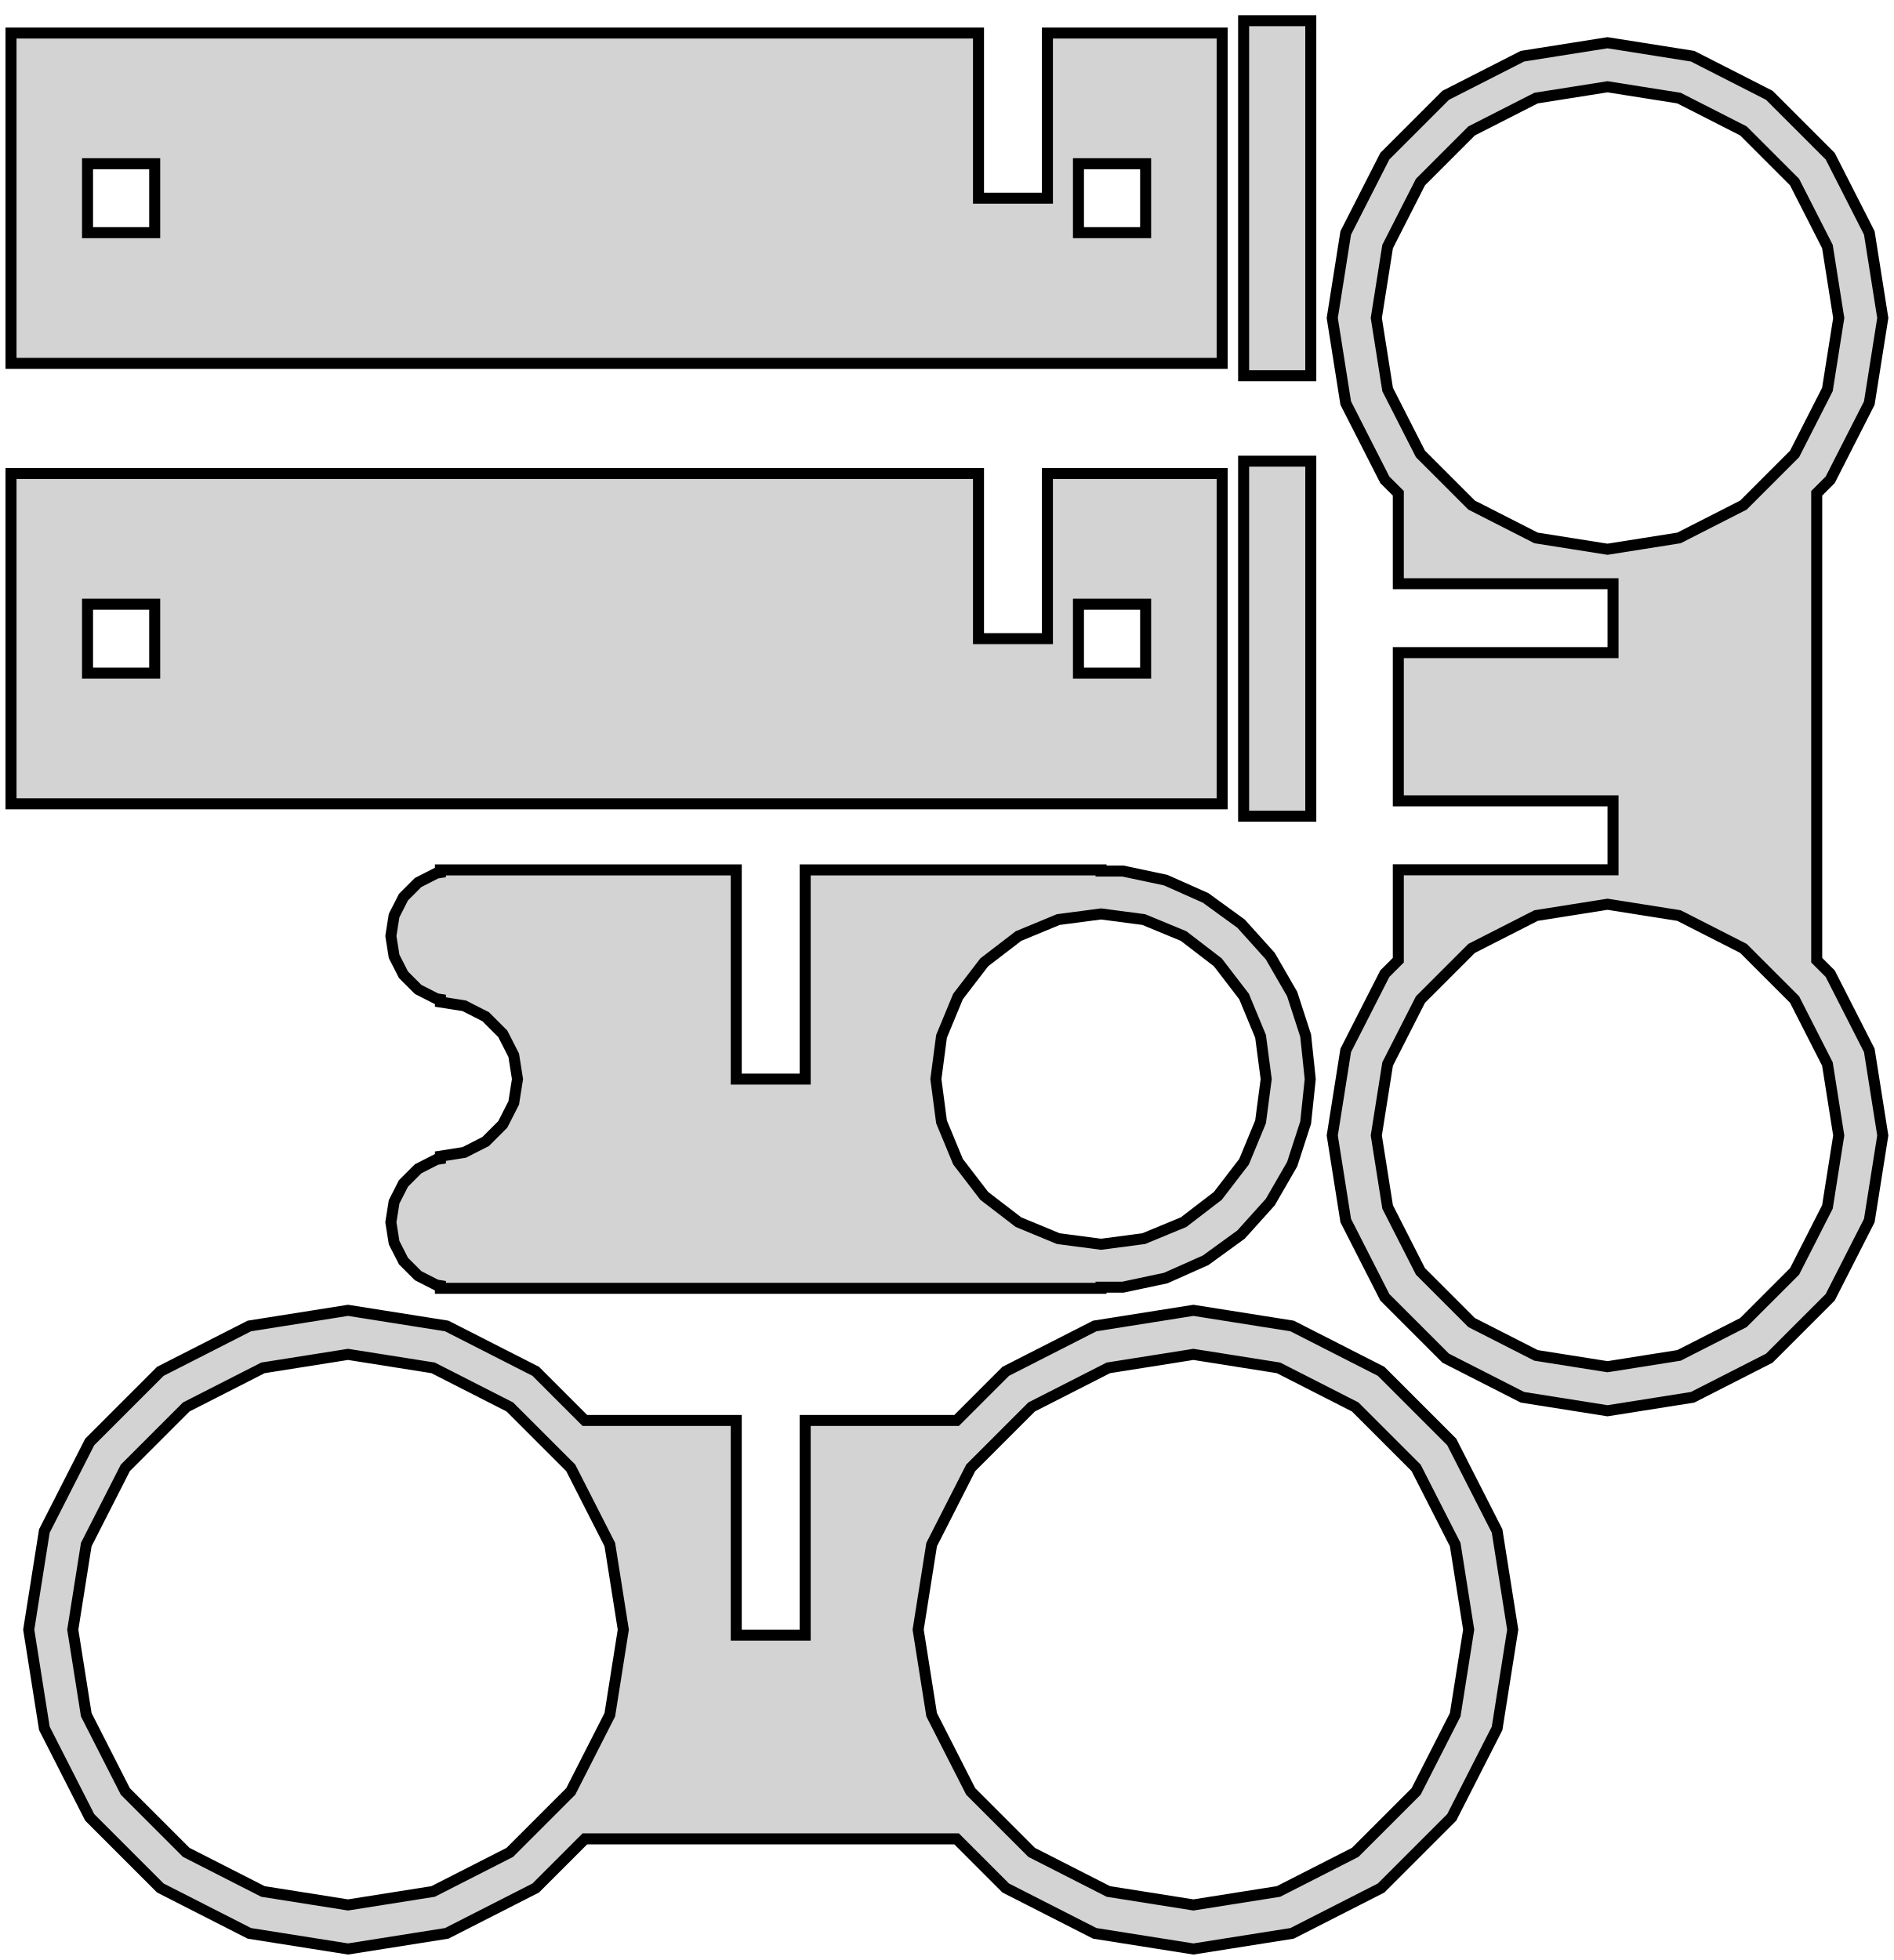
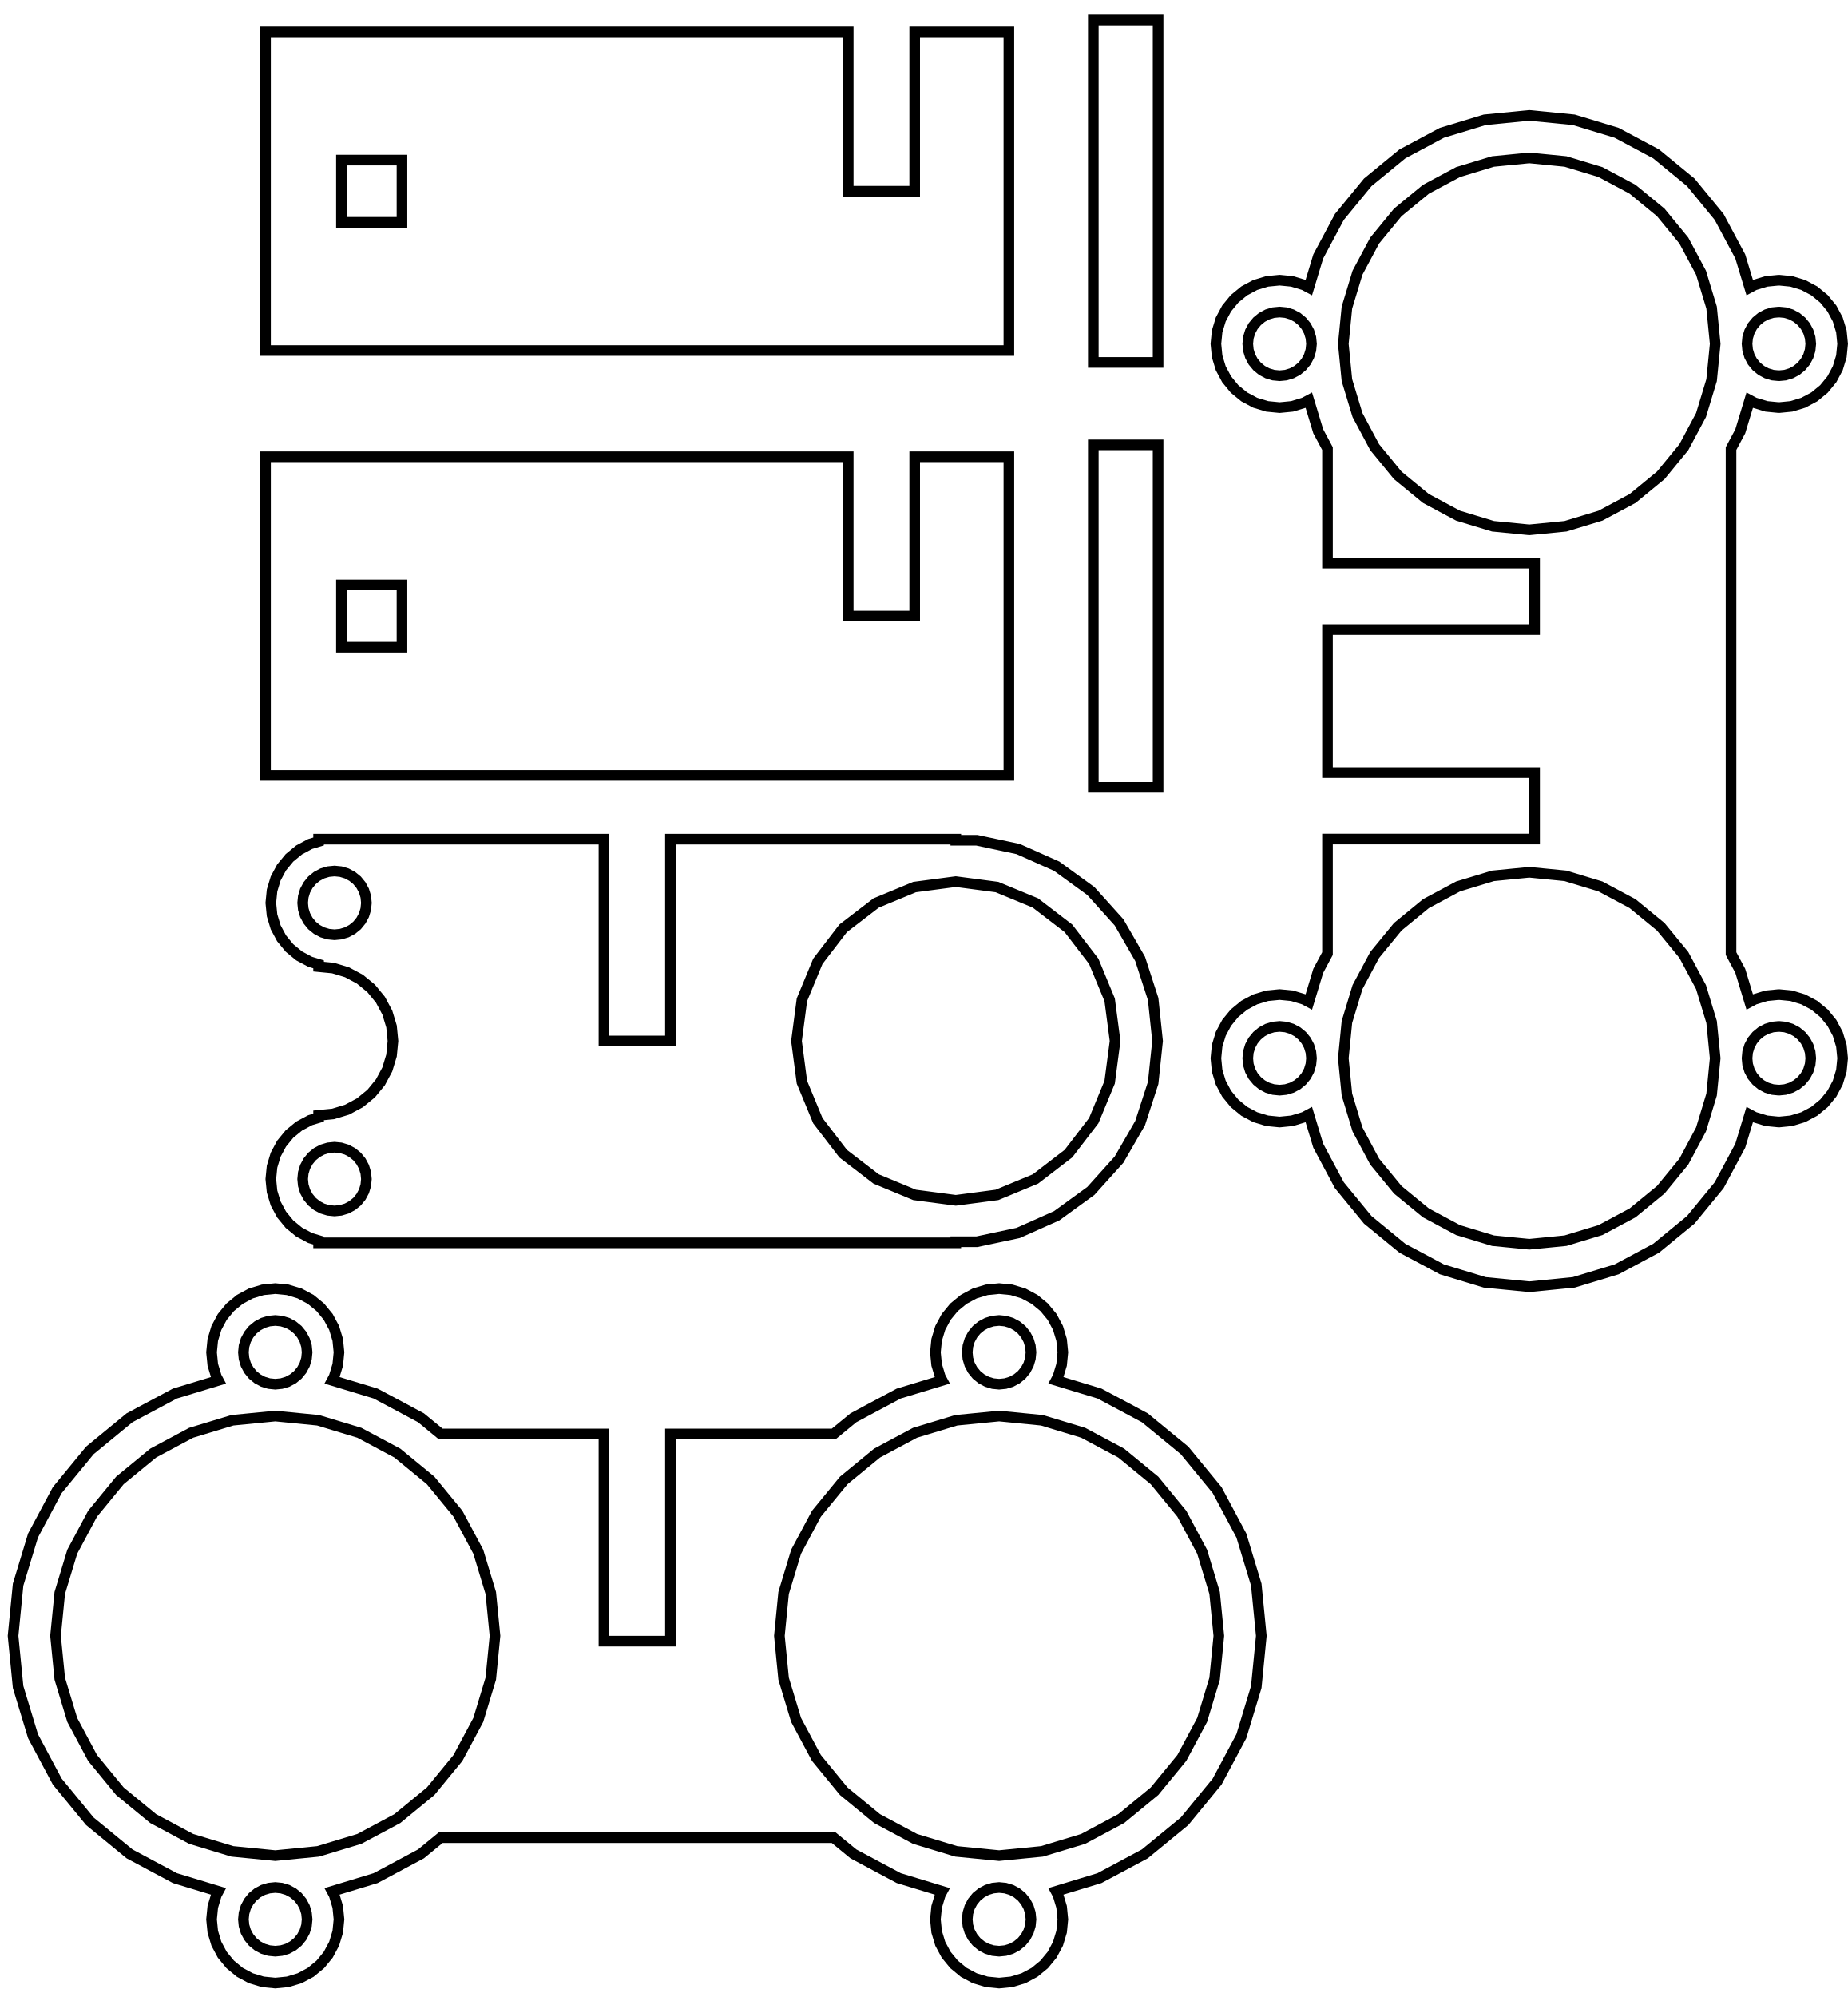
- <svg xmlns="http://www.w3.org/2000/svg" width="86mm" height="89mm" viewBox="-35 -49 86 89" version="1.1">
-   <path d=" M 24.525,-48.06 L 21.475,-48.06 L 21.475,-31.94 L 24.525,-31.94 z M 20.5,-47.5 L 12.565,-47.5 L 12.565,-40 L 9.435,-40 L 9.435,-47.5 L -34.5,-47.5  L -34.5,-32.5 L 20.5,-32.5 z M -31.025,-38.435 L -31.025,-41.565 L -27.975,-41.565 L -27.975,-38.435 z M 13.975,-38.435 L 13.975,-41.565 L 17.025,-41.565 L 17.025,-38.435 z M 41.863,14.448 L 45.347,12.673 L 48.113,9.907 L 49.888,6.423 L 50.5,2.56 L 49.888,-1.303  L 48.113,-4.787 L 47.5,-5.4 L 47.5,-26.6 L 48.113,-27.213 L 49.888,-30.697 L 50.5,-34.56  L 49.888,-38.423 L 48.113,-41.907 L 45.347,-44.673 L 41.863,-46.448 L 38,-47.06 L 34.137,-46.448  L 30.653,-44.673 L 27.887,-41.907 L 26.112,-38.423 L 25.5,-34.56 L 26.112,-30.697 L 27.887,-27.213  L 28.5,-26.6 L 28.5,-22.495 L 38.25,-22.495 L 38.25,-19.365 L 28.5,-19.365 L 28.5,-12.635  L 38.25,-12.635 L 38.25,-9.505 L 28.5,-9.505 L 28.5,-5.4 L 27.887,-4.787 L 26.112,-1.303  L 25.5,2.56 L 26.112,6.423 L 27.887,9.907 L 30.653,12.673 L 34.137,14.448 L 38,15.06  z M 34.755,-24.574 L 31.828,-26.065 L 29.505,-28.388 L 28.014,-31.315 L 27.5,-34.56 L 28.014,-37.805  L 29.505,-40.732 L 31.828,-43.055 L 34.755,-44.546 L 38,-45.06 L 41.245,-44.546 L 44.172,-43.055  L 46.495,-40.732 L 47.986,-37.805 L 48.5,-34.56 L 47.986,-31.315 L 46.495,-28.388 L 44.172,-26.065  L 41.245,-24.574 L 38,-24.06 z M 34.755,12.546 L 31.828,11.055 L 29.505,8.732 L 28.014,5.805 L 27.5,2.56 L 28.014,-0.685  L 29.505,-3.612 L 31.828,-5.935 L 34.755,-7.426 L 38,-7.94 L 41.245,-7.426 L 44.172,-5.935  L 46.495,-3.612 L 47.986,-0.685 L 48.5,2.56 L 47.986,5.805 L 46.495,8.732 L 44.172,11.055  L 41.245,12.546 L 38,13.06 z M 24.525,-28.06 L 21.475,-28.06 L 21.475,-11.94 L 24.525,-11.94 z M 20.5,-27.5 L 12.565,-27.5 L 12.565,-20 L 9.435,-20 L 9.435,-27.5 L -34.5,-27.5  L -34.5,-12.5 L 20.5,-12.5 z M 13.975,-18.435 L 13.975,-21.565 L 17.025,-21.565 L 17.025,-18.435 z M -31.025,-18.435 L -31.025,-21.565 L -27.975,-21.565 L -27.975,-18.435 z M 15,9.448 L 15.993,9.448 L 17.936,9.035 L 19.75,8.227 L 21.357,7.06 L 22.686,5.584  L 23.679,3.864 L 24.292,1.975 L 24.5,-0 L 24.292,-1.975 L 23.679,-3.864 L 22.686,-5.584  L 21.357,-7.06 L 19.75,-8.227 L 17.936,-9.035 L 15.993,-9.448 L 15,-9.448 L 15,-9.5  L 1.565,-9.5 L 1.565,-0 L -1.565,-0 L -1.565,-9.5 L -15,-9.5 L -15,-9.381  L -15.177,-9.353 L -16.013,-8.927 L -16.677,-8.263 L -17.103,-7.427 L -17.25,-6.5 L -17.103,-5.573  L -16.677,-4.737 L -16.013,-4.073 L -15.177,-3.647 L -15,-3.619 L -15,-3.5 L -13.918,-3.329  L -12.943,-2.832 L -12.168,-2.057 L -11.671,-1.082 L -11.5,-0 L -11.671,1.082 L -12.168,2.057  L -12.943,2.832 L -13.918,3.329 L -15,3.5 L -15,3.619 L -15.177,3.647 L -16.013,4.073  L -16.677,4.737 L -17.103,5.573 L -17.25,6.5 L -17.103,7.427 L -16.677,8.263 L -16.013,8.927  L -15.177,9.353 L -15,9.381 L -15,9.5 L 15,9.5 z M 13.059,7.244 L 11.25,6.495 L 9.697,5.303 L 8.505,3.75 L 7.756,1.941 L 7.5,-0  L 7.756,-1.941 L 8.505,-3.75 L 9.697,-5.303 L 11.25,-6.495 L 13.059,-7.244 L 15,-7.5  L 16.941,-7.244 L 18.75,-6.495 L 20.303,-5.303 L 21.495,-3.75 L 22.244,-1.941 L 22.5,-0  L 22.244,1.941 L 21.495,3.75 L 20.303,5.303 L 18.75,6.495 L 16.941,7.244 L 15,7.5  z M 23.676,38.79 L 27.718,36.731 L 30.926,33.523 L 32.985,29.481 L 33.695,25 L 32.985,20.519  L 30.926,16.477 L 27.718,13.269 L 23.676,11.21 L 19.195,10.5 L 14.714,11.21 L 10.672,13.269  L 8.441,15.5 L 1.565,15.5 L 1.565,25.25 L -1.565,25.25 L -1.565,15.5 L -8.441,15.5  L -10.672,13.269 L -14.714,11.21 L -19.195,10.5 L -23.676,11.21 L -27.718,13.269 L -30.926,16.477  L -32.985,20.519 L -33.695,25 L -32.985,29.481 L -30.926,33.523 L -27.718,36.731 L -23.676,38.79  L -19.195,39.5 L -14.714,38.79 L -10.672,36.731 L -8.441,34.5 L 8.441,34.5 L 10.672,36.731  L 14.714,38.79 L 19.195,39.5 z M -23.058,36.888 L -26.542,35.113 L -29.308,32.347 L -31.083,28.863 L -31.695,25 L -31.083,21.137  L -29.308,17.653 L -26.542,14.887 L -23.058,13.112 L -19.195,12.5 L -15.332,13.112 L -11.848,14.887  L -9.082,17.653 L -7.307,21.137 L -6.695,25 L -7.307,28.863 L -9.082,32.347 L -11.848,35.113  L -15.332,36.888 L -19.195,37.5 z M 15.332,36.888 L 11.848,35.113 L 9.082,32.347 L 7.307,28.863 L 6.695,25 L 7.307,21.137  L 9.082,17.653 L 11.848,14.887 L 15.332,13.112 L 19.195,12.5 L 23.058,13.112 L 26.542,14.887  L 29.308,17.653 L 31.083,21.137 L 31.695,25 L 31.083,28.863 L 29.308,32.347 L 26.542,35.113  L 23.058,36.888 L 19.195,37.5 z " stroke="black" fill="lightgray" stroke-width="0.5" />
+ <svg xmlns="http://www.w3.org/2000/svg" width="87mm" height="94mm" viewBox="-30 -49 87 94" version="1.1">
+   <path d=" M 24.525,-48.06 L 21.475,-48.06 L 21.475,-31.94 L 24.525,-31.94 z M 17.5,-47.5 L 13.065,-47.5 L 13.065,-40 L 9.935,-40 L 9.935,-47.5 L -17.5,-47.5  L -17.5,-32.5 L 17.5,-32.5 z M -13.925,-38.535 L -13.925,-41.465 L -11.075,-41.465 L -11.075,-38.535 z M 44.098,11.36 L 46.115,10.748 L 47.974,9.755 L 49.604,8.417 L 50.941,6.788 L 51.935,4.929  L 52.379,3.464 L 52.605,3.585 L 53.168,3.756 L 53.754,3.814 L 54.339,3.756 L 54.902,3.585  L 55.42,3.308 L 55.875,2.935 L 56.248,2.48 L 56.525,1.962 L 56.696,1.399 L 56.754,0.814  L 56.696,0.228 L 56.525,-0.335 L 56.248,-0.853 L 55.875,-1.308 L 55.42,-1.681 L 54.902,-1.958  L 54.339,-2.129 L 53.754,-2.186 L 53.168,-2.129 L 52.605,-1.958 L 52.379,-1.837 L 51.935,-3.302  L 51.5,-4.115 L 51.5,-27.885 L 51.935,-28.698 L 52.379,-30.163 L 52.605,-30.042 L 53.168,-29.871  L 53.754,-29.814 L 54.339,-29.871 L 54.902,-30.042 L 55.42,-30.319 L 55.875,-30.692 L 56.248,-31.147  L 56.525,-31.666 L 56.696,-32.228 L 56.754,-32.813 L 56.696,-33.399 L 56.525,-33.962 L 56.248,-34.48  L 55.875,-34.935 L 55.42,-35.308 L 54.902,-35.585 L 54.339,-35.756 L 53.754,-35.813 L 53.168,-35.756  L 52.605,-35.585 L 52.379,-35.464 L 51.935,-36.929 L 50.941,-38.788 L 49.604,-40.417 L 47.974,-41.755  L 46.115,-42.748 L 44.098,-43.36 L 42,-43.567 L 39.902,-43.36 L 37.885,-42.748 L 36.026,-41.755  L 34.396,-40.417 L 33.059,-38.788 L 32.065,-36.929 L 31.621,-35.464 L 31.395,-35.585 L 30.832,-35.756  L 30.247,-35.813 L 29.661,-35.756 L 29.098,-35.585 L 28.58,-35.308 L 28.125,-34.935 L 27.752,-34.48  L 27.475,-33.962 L 27.304,-33.399 L 27.247,-32.813 L 27.304,-32.228 L 27.475,-31.666 L 27.752,-31.147  L 28.125,-30.692 L 28.58,-30.319 L 29.098,-30.042 L 29.661,-29.871 L 30.247,-29.814 L 30.832,-29.871  L 31.395,-30.042 L 31.621,-30.163 L 32.065,-28.698 L 32.5,-27.885 L 32.5,-22.495 L 42.25,-22.495  L 42.25,-19.365 L 32.5,-19.365 L 32.5,-12.635 L 42.25,-12.635 L 42.25,-9.505 L 32.5,-9.505  L 32.5,-4.115 L 32.065,-3.302 L 31.621,-1.837 L 31.395,-1.958 L 30.832,-2.129 L 30.247,-2.186  L 29.661,-2.129 L 29.098,-1.958 L 28.58,-1.681 L 28.125,-1.308 L 27.752,-0.853 L 27.475,-0.335  L 27.304,0.228 L 27.247,0.814 L 27.304,1.399 L 27.475,1.962 L 27.752,2.48 L 28.125,2.935  L 28.58,3.308 L 29.098,3.585 L 29.661,3.756 L 30.247,3.814 L 30.832,3.756 L 31.395,3.585  L 31.621,3.464 L 32.065,4.929 L 33.059,6.788 L 34.396,8.417 L 36.026,9.755 L 37.885,10.748  L 39.902,11.36 L 42,11.567 z M 40.292,-24.228 L 38.65,-24.726 L 37.137,-25.535 L 35.81,-26.624 L 34.722,-27.95 L 33.913,-29.464  L 33.415,-31.106 L 33.246,-32.813 L 33.415,-34.521 L 33.913,-36.163 L 34.722,-37.677 L 35.81,-39.003  L 37.137,-40.092 L 38.65,-40.901 L 40.292,-41.399 L 42,-41.567 L 43.708,-41.399 L 45.35,-40.901  L 46.863,-40.092 L 48.19,-39.003 L 49.278,-37.677 L 50.087,-36.163 L 50.585,-34.521 L 50.754,-32.813  L 50.585,-31.106 L 50.087,-29.464 L 49.278,-27.95 L 48.19,-26.624 L 46.863,-25.535 L 45.35,-24.726  L 43.708,-24.228 L 42,-24.06 z M 53.461,-31.342 L 53.179,-31.428 L 52.92,-31.566 L 52.693,-31.753 L 52.506,-31.98 L 52.368,-32.239  L 52.282,-32.521 L 52.254,-32.813 L 52.282,-33.106 L 52.368,-33.388 L 52.506,-33.647 L 52.693,-33.874  L 52.92,-34.061 L 53.179,-34.199 L 53.461,-34.285 L 53.754,-34.313 L 54.046,-34.285 L 54.328,-34.199  L 54.587,-34.061 L 54.814,-33.874 L 55.001,-33.647 L 55.139,-33.388 L 55.225,-33.106 L 55.254,-32.813  L 55.225,-32.521 L 55.139,-32.239 L 55.001,-31.98 L 54.814,-31.753 L 54.587,-31.566 L 54.328,-31.428  L 54.046,-31.342 L 53.754,-31.314 z M 29.954,-31.342 L 29.672,-31.428 L 29.413,-31.566 L 29.186,-31.753 L 28.999,-31.98 L 28.861,-32.239  L 28.775,-32.521 L 28.747,-32.813 L 28.775,-33.106 L 28.861,-33.388 L 28.999,-33.647 L 29.186,-33.874  L 29.413,-34.061 L 29.672,-34.199 L 29.954,-34.285 L 30.247,-34.313 L 30.539,-34.285 L 30.82,-34.199  L 31.08,-34.061 L 31.307,-33.874 L 31.494,-33.647 L 31.632,-33.388 L 31.718,-33.106 L 31.747,-32.813  L 31.718,-32.521 L 31.632,-32.239 L 31.494,-31.98 L 31.307,-31.753 L 31.08,-31.566 L 30.82,-31.428  L 30.539,-31.342 L 30.247,-31.314 z M 40.292,9.399 L 38.65,8.901 L 37.137,8.092 L 35.81,7.003 L 34.722,5.677 L 33.913,4.163  L 33.415,2.521 L 33.246,0.814 L 33.415,-0.894 L 33.913,-2.536 L 34.722,-4.05 L 35.81,-5.376  L 37.137,-6.465 L 38.65,-7.274 L 40.292,-7.772 L 42,-7.94 L 43.708,-7.772 L 45.35,-7.274  L 46.863,-6.465 L 48.19,-5.376 L 49.278,-4.05 L 50.087,-2.536 L 50.585,-0.894 L 50.754,0.814  L 50.585,2.521 L 50.087,4.163 L 49.278,5.677 L 48.19,7.003 L 46.863,8.092 L 45.35,8.901  L 43.708,9.399 L 42,9.567 z M 53.461,2.285 L 53.179,2.199 L 52.92,2.061 L 52.693,1.874 L 52.506,1.647 L 52.368,1.388  L 52.282,1.106 L 52.254,0.814 L 52.282,0.521 L 52.368,0.239 L 52.506,-0.02 L 52.693,-0.247  L 52.92,-0.434 L 53.179,-0.572 L 53.461,-0.658 L 53.754,-0.686 L 54.046,-0.658 L 54.328,-0.572  L 54.587,-0.434 L 54.814,-0.247 L 55.001,-0.02 L 55.139,0.239 L 55.225,0.521 L 55.254,0.814  L 55.225,1.106 L 55.139,1.388 L 55.001,1.647 L 54.814,1.874 L 54.587,2.061 L 54.328,2.199  L 54.046,2.285 L 53.754,2.314 z M 29.954,2.285 L 29.672,2.199 L 29.413,2.061 L 29.186,1.874 L 28.999,1.647 L 28.861,1.388  L 28.775,1.106 L 28.747,0.814 L 28.775,0.521 L 28.861,0.239 L 28.999,-0.02 L 29.186,-0.247  L 29.413,-0.434 L 29.672,-0.572 L 29.954,-0.658 L 30.247,-0.686 L 30.539,-0.658 L 30.82,-0.572  L 31.08,-0.434 L 31.307,-0.247 L 31.494,-0.02 L 31.632,0.239 L 31.718,0.521 L 31.747,0.814  L 31.718,1.106 L 31.632,1.388 L 31.494,1.647 L 31.307,1.874 L 31.08,2.061 L 30.82,2.199  L 30.539,2.285 L 30.247,2.314 z M 24.525,-28.06 L 21.475,-28.06 L 21.475,-11.94 L 24.525,-11.94 z M 17.5,-27.5 L 13.065,-27.5 L 13.065,-20 L 9.935,-20 L 9.935,-27.5 L -17.5,-27.5  L -17.5,-12.5 L 17.5,-12.5 z M -13.925,-18.535 L -13.925,-21.465 L -11.075,-21.465 L -11.075,-18.535 z M 15,9.448 L 15.993,9.448 L 17.936,9.035 L 19.75,8.227 L 21.357,7.06 L 22.686,5.584  L 23.679,3.864 L 24.292,1.975 L 24.5,-0 L 24.292,-1.975 L 23.679,-3.864 L 22.686,-5.584  L 21.357,-7.06 L 19.75,-8.227 L 17.936,-9.035 L 15.993,-9.448 L 15,-9.448 L 15,-9.5  L 1.565,-9.5 L 1.565,-0 L -1.565,-0 L -1.565,-9.5 L -15,-9.5 L -15,-9.392  L -15.398,-9.272 L -15.917,-8.994 L -16.371,-8.621 L -16.744,-8.167 L -17.022,-7.648 L -17.192,-7.085  L -17.25,-6.5 L -17.192,-5.915 L -17.022,-5.352 L -16.744,-4.833 L -16.371,-4.379 L -15.917,-4.006  L -15.398,-3.728 L -15,-3.608 L -15,-3.5 L -14.317,-3.433 L -13.661,-3.234 L -13.056,-2.91  L -12.525,-2.475 L -12.09,-1.944 L -11.766,-1.339 L -11.567,-0.683 L -11.5,-0 L -11.567,0.683  L -11.766,1.339 L -12.09,1.944 L -12.525,2.475 L -13.056,2.91 L -13.661,3.234 L -14.317,3.433  L -15,3.5 L -15,3.608 L -15.398,3.728 L -15.917,4.006 L -16.371,4.379 L -16.744,4.833  L -17.022,5.352 L -17.192,5.915 L -17.25,6.5 L -17.192,7.085 L -17.022,7.648 L -16.744,8.167  L -16.371,8.621 L -15.917,8.994 L -15.398,9.272 L -15,9.392 L -15,9.5 L 15,9.5  z M -14.543,-5.029 L -14.824,-5.114 L -15.083,-5.253 L -15.311,-5.439 L -15.497,-5.667 L -15.636,-5.926  L -15.721,-6.207 L -15.75,-6.5 L -15.721,-6.793 L -15.636,-7.074 L -15.497,-7.333 L -15.311,-7.561  L -15.083,-7.747 L -14.824,-7.886 L -14.543,-7.971 L -14.25,-8 L -13.957,-7.971 L -13.676,-7.886  L -13.417,-7.747 L -13.189,-7.561 L -13.003,-7.333 L -12.864,-7.074 L -12.779,-6.793 L -12.75,-6.5  L -12.779,-6.207 L -12.864,-5.926 L -13.003,-5.667 L -13.189,-5.439 L -13.417,-5.253 L -13.676,-5.114  L -13.957,-5.029 L -14.25,-5 z M 13.059,7.244 L 11.25,6.495 L 9.697,5.303 L 8.505,3.75 L 7.756,1.941 L 7.5,-0  L 7.756,-1.941 L 8.505,-3.75 L 9.697,-5.303 L 11.25,-6.495 L 13.059,-7.244 L 15,-7.5  L 16.941,-7.244 L 18.75,-6.495 L 20.303,-5.303 L 21.495,-3.75 L 22.244,-1.941 L 22.5,-0  L 22.244,1.941 L 21.495,3.75 L 20.303,5.303 L 18.75,6.495 L 16.941,7.244 L 15,7.5  z M -14.543,7.971 L -14.824,7.886 L -15.083,7.747 L -15.311,7.561 L -15.497,7.333 L -15.636,7.074  L -15.721,6.793 L -15.75,6.5 L -15.721,6.207 L -15.636,5.926 L -15.497,5.667 L -15.311,5.439  L -15.083,5.253 L -14.824,5.114 L -14.543,5.029 L -14.25,5 L -13.957,5.029 L -13.676,5.114  L -13.417,5.253 L -13.189,5.439 L -13.003,5.667 L -12.864,5.926 L -12.779,6.207 L -12.75,6.5  L -12.779,6.793 L -12.864,7.074 L -13.003,7.333 L -13.189,7.561 L -13.417,7.747 L -13.676,7.886  L -13.957,7.971 L -14.25,8 z M 17.625,44.287 L 18.188,44.117 L 18.707,43.84 L 19.161,43.466 L 19.535,43.012 L 19.812,42.493  L 19.982,41.93 L 20.04,41.345 L 19.982,40.76 L 19.812,40.197 L 19.72,40.026 L 21.764,39.405  L 23.899,38.264 L 25.769,36.729 L 27.305,34.859 L 28.445,32.724 L 29.148,30.408 L 29.385,28  L 29.148,25.592 L 28.445,23.276 L 27.305,21.141 L 25.769,19.271 L 23.899,17.735 L 21.764,16.595  L 19.72,15.975 L 19.812,15.803 L 19.982,15.24 L 20.04,14.655 L 19.982,14.07 L 19.812,13.507  L 19.535,12.988 L 19.161,12.534 L 18.707,12.161 L 18.188,11.883 L 17.625,11.713 L 17.04,11.655  L 16.455,11.713 L 15.892,11.883 L 15.373,12.161 L 14.919,12.534 L 14.546,12.988 L 14.268,13.507  L 14.098,14.07 L 14.04,14.655 L 14.098,15.24 L 14.268,15.803 L 14.36,15.975 L 12.316,16.595  L 10.181,17.735 L 9.25,18.5 L 1.565,18.5 L 1.565,28.25 L -1.565,28.25 L -1.565,18.5  L -9.25,18.5 L -10.181,17.735 L -12.316,16.595 L -14.36,15.975 L -14.268,15.803 L -14.098,15.24  L -14.04,14.655 L -14.098,14.07 L -14.268,13.507 L -14.546,12.988 L -14.919,12.534 L -15.373,12.161  L -15.892,11.883 L -16.455,11.713 L -17.04,11.655 L -17.625,11.713 L -18.188,11.883 L -18.707,12.161  L -19.161,12.534 L -19.535,12.988 L -19.812,13.507 L -19.982,14.07 L -20.04,14.655 L -19.982,15.24  L -19.812,15.803 L -19.72,15.975 L -21.764,16.595 L -23.899,17.735 L -25.769,19.271 L -27.305,21.141  L -28.445,23.276 L -29.148,25.592 L -29.385,28 L -29.148,30.408 L -28.445,32.724 L -27.305,34.859  L -25.769,36.729 L -23.899,38.264 L -21.764,39.405 L -19.72,40.026 L -19.812,40.197 L -19.982,40.76  L -20.04,41.345 L -19.982,41.93 L -19.812,42.493 L -19.535,43.012 L -19.161,43.466 L -18.707,43.84  L -18.188,44.117 L -17.625,44.287 L -17.04,44.345 L -16.455,44.287 L -15.892,44.117 L -15.373,43.84  L -14.919,43.466 L -14.546,43.012 L -14.268,42.493 L -14.098,41.93 L -14.04,41.345 L -14.098,40.76  L -14.268,40.197 L -14.36,40.026 L -12.316,39.405 L -10.181,38.264 L -9.25,37.5 L 9.25,37.5  L 10.181,38.264 L 12.316,39.405 L 14.36,40.026 L 14.268,40.197 L 14.098,40.76 L 14.04,41.345  L 14.098,41.93 L 14.268,42.493 L 14.546,43.012 L 14.919,43.466 L 15.373,43.84 L 15.892,44.117  L 16.455,44.287 L 17.04,44.345 z M 16.747,16.126 L 16.466,16.041 L 16.207,15.902 L 15.979,15.716 L 15.793,15.488 L 15.654,15.229  L 15.569,14.948 L 15.54,14.655 L 15.569,14.362 L 15.654,14.081 L 15.793,13.822 L 15.979,13.594  L 16.207,13.408 L 16.466,13.269 L 16.747,13.184 L 17.04,13.155 L 17.333,13.184 L 17.614,13.269  L 17.873,13.408 L 18.101,13.594 L 18.287,13.822 L 18.426,14.081 L 18.511,14.362 L 18.54,14.655  L 18.511,14.948 L 18.426,15.229 L 18.287,15.488 L 18.101,15.716 L 17.873,15.902 L 17.614,16.041  L 17.333,16.126 L 17.04,16.155 z M -17.333,16.126 L -17.614,16.041 L -17.873,15.902 L -18.101,15.716 L -18.287,15.488 L -18.426,15.229  L -18.511,14.948 L -18.54,14.655 L -18.511,14.362 L -18.426,14.081 L -18.287,13.822 L -18.101,13.594  L -17.873,13.408 L -17.614,13.269 L -17.333,13.184 L -17.04,13.155 L -16.747,13.184 L -16.466,13.269  L -16.207,13.408 L -15.979,13.594 L -15.793,13.822 L -15.654,14.081 L -15.569,14.362 L -15.54,14.655  L -15.569,14.948 L -15.654,15.229 L -15.793,15.488 L -15.979,15.716 L -16.207,15.902 L -16.466,16.041  L -16.747,16.126 L -17.04,16.155 z M 15.022,38.146 L 13.081,37.558 L 11.293,36.602 L 9.725,35.315 L 8.438,33.747 L 7.482,31.959  L 6.894,30.018 L 6.695,28 L 6.894,25.982 L 7.482,24.041 L 8.438,22.253 L 9.725,20.685  L 11.293,19.398 L 13.081,18.442 L 15.022,17.854 L 17.04,17.655 L 19.058,17.854 L 20.999,18.442  L 22.788,19.398 L 24.355,20.685 L 25.642,22.253 L 26.598,24.041 L 27.186,25.982 L 27.385,28  L 27.186,30.018 L 26.598,31.959 L 25.642,33.747 L 24.355,35.315 L 22.788,36.602 L 20.999,37.558  L 19.058,38.146 L 17.04,38.345 z M -19.058,38.146 L -20.999,37.558 L -22.788,36.602 L -24.355,35.315 L -25.642,33.747 L -26.598,31.959  L -27.186,30.018 L -27.385,28 L -27.186,25.982 L -26.598,24.041 L -25.642,22.253 L -24.355,20.685  L -22.788,19.398 L -20.999,18.442 L -19.058,17.854 L -17.04,17.655 L -15.022,17.854 L -13.081,18.442  L -11.293,19.398 L -9.725,20.685 L -8.438,22.253 L -7.482,24.041 L -6.894,25.982 L -6.695,28  L -6.894,30.018 L -7.482,31.959 L -8.438,33.747 L -9.725,35.315 L -11.293,36.602 L -13.081,37.558  L -15.022,38.146 L -17.04,38.345 z M 16.747,42.816 L 16.466,42.731 L 16.207,42.592 L 15.979,42.406 L 15.793,42.178 L 15.654,41.919  L 15.569,41.638 L 15.54,41.345 L 15.569,41.052 L 15.654,40.771 L 15.793,40.512 L 15.979,40.284  L 16.207,40.098 L 16.466,39.959 L 16.747,39.874 L 17.04,39.845 L 17.333,39.874 L 17.614,39.959  L 17.873,40.098 L 18.101,40.284 L 18.287,40.512 L 18.426,40.771 L 18.511,41.052 L 18.54,41.345  L 18.511,41.638 L 18.426,41.919 L 18.287,42.178 L 18.101,42.406 L 17.873,42.592 L 17.614,42.731  L 17.333,42.816 L 17.04,42.845 z M -17.333,42.816 L -17.614,42.731 L -17.873,42.592 L -18.101,42.406 L -18.287,42.178 L -18.426,41.919  L -18.511,41.638 L -18.54,41.345 L -18.511,41.052 L -18.426,40.771 L -18.287,40.512 L -18.101,40.284  L -17.873,40.098 L -17.614,39.959 L -17.333,39.874 L -17.04,39.845 L -16.747,39.874 L -16.466,39.959  L -16.207,40.098 L -15.979,40.284 L -15.793,40.512 L -15.654,40.771 L -15.569,41.052 L -15.54,41.345  L -15.569,41.638 L -15.654,41.919 L -15.793,42.178 L -15.979,42.406 L -16.207,42.592 L -16.466,42.731  L -16.747,42.816 L -17.04,42.845 z " stroke="black" fill="none" stroke-width="0.5" />
</svg>
